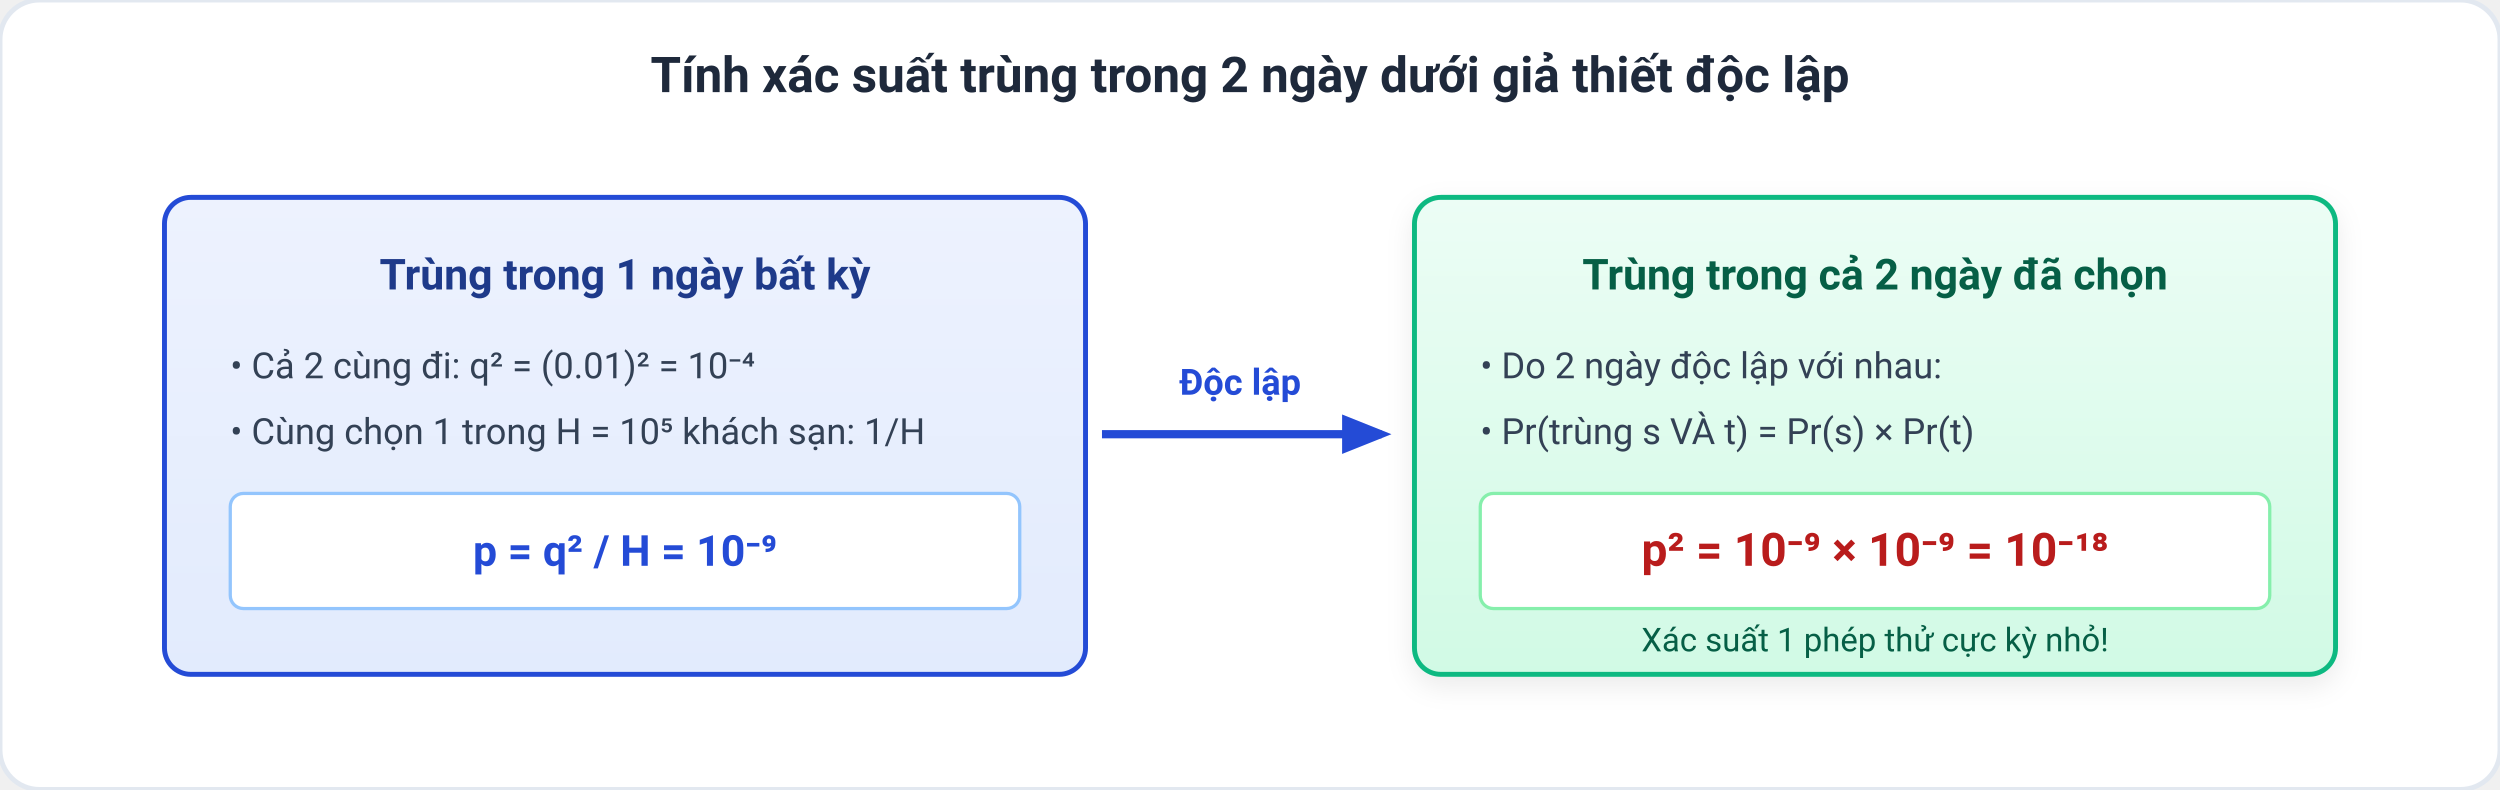
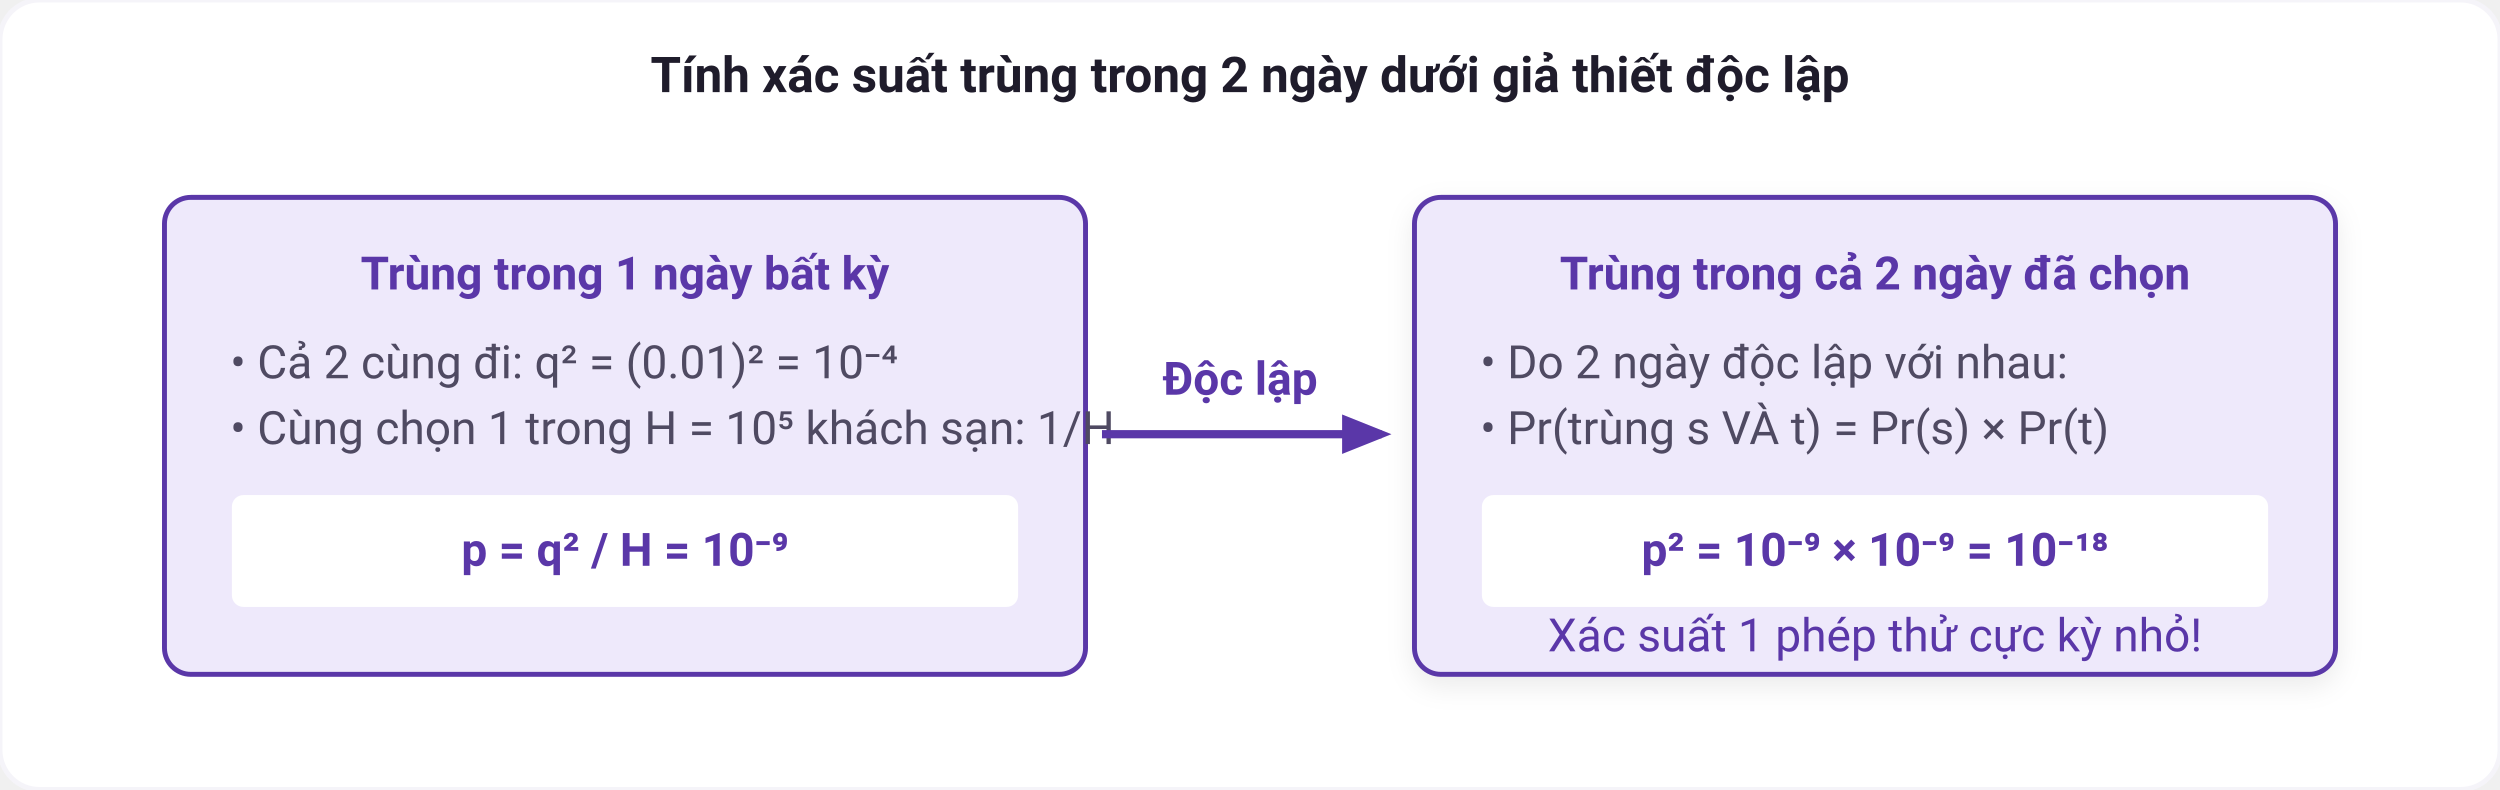
<svg xmlns="http://www.w3.org/2000/svg" viewBox="0 0 760 240" width="100%" height="auto" style="max-width: 760px; font-family: -apple-system, BlinkMacSystemFont, 'Segoe UI', Roboto, Helvetica, Arial, sans-serif;">
  <defs>
    <linearGradient id="blueGrad" x1="0%" y1="0%" x2="100%" y2="100%">
-       <stop offset="0%" stop-color="#244bd6" />
-       <stop offset="100%" stop-color="#1b3cac" />
+       <stop offset="0%" stop-color="#5a37a8" />
+       <stop offset="100%" stop-color="#5a37a8" />
    </linearGradient>
    <linearGradient id="softBlue" x1="0%" y1="0%" x2="0%" y2="100%">
-       <stop offset="0%" stop-color="#edf2fe" />
-       <stop offset="100%" stop-color="#e2ebfd" />
+       <stop offset="0%" stop-color="#f5f4f9" />
+       <stop offset="100%" stop-color="#eee9fb" />
    </linearGradient>
    <linearGradient id="softAmber" x1="0%" y1="0%" x2="0%" y2="100%">
-       <stop offset="0%" stop-color="#fef3c7" />
-       <stop offset="100%" stop-color="#fde68a" />
+       <stop offset="0%" stop-color="#eee9fb" />
+       <stop offset="100%" stop-color="#eee9fb" />
    </linearGradient>
    <linearGradient id="softGreen" x1="0%" y1="0%" x2="0%" y2="100%">
-       <stop offset="0%" stop-color="#ecfdf5" />
-       <stop offset="100%" stop-color="#d1fae5" />
+       <stop offset="0%" stop-color="#f5f4f9" />
+       <stop offset="100%" stop-color="#eee9fb" />
    </linearGradient>
    <linearGradient id="softRed" x1="0%" y1="0%" x2="0%" y2="100%">
-       <stop offset="0%" stop-color="#fef2f2" />
-       <stop offset="100%" stop-color="#fee2e2" />
+       <stop offset="0%" stop-color="#f5f4f9" />
+       <stop offset="100%" stop-color="#eee9fb" />
    </linearGradient>
    <filter id="shadow" x="-5%" y="-5%" width="110%" height="115%" filterUnits="userSpaceOnUse">
-       <feDropShadow dx="0" dy="3" stdDeviation="4" flood-color="#0f172a" flood-opacity="0.08" />
+       <feDropShadow dx="0" dy="3" stdDeviation="4" flood-color="#1f1c2b" flood-opacity="0.08" />
    </filter>
    <marker id="arrow" viewBox="0 0 10 10" refX="8" refY="5" markerWidth="6" markerHeight="6" orient="auto-start-reverse">
-       <path d="M 0 1 L 10 5 L 0 9 z" fill="#244bd6" />
+       <path d="M 0 1 L 10 5 L 0 9 z" fill="#5a37a8" />
    </marker>
    <marker id="grayArrow" viewBox="0 0 10 10" refX="8" refY="5" markerWidth="6" markerHeight="6" orient="auto-start-reverse">
-       <path d="M 0 1 L 10 5 L 0 9 z" fill="#64748b" />
+       <path d="M 0 1 L 10 5 L 0 9 z" fill="#5a37a8" />
    </marker>
    <marker id="redArrow" viewBox="0 0 10 10" refX="8" refY="5" markerWidth="6" markerHeight="6" orient="auto-start-reverse">
-       <path d="M 0 1 L 10 5 L 0 9 z" fill="#ef4444" />
+       <path d="M 0 1 L 10 5 L 0 9 z" fill="#5a37a8" />
    </marker>
    <marker id="greenArrow" viewBox="0 0 10 10" refX="8" refY="5" markerWidth="6" markerHeight="6" orient="auto-start-reverse">
-       <path d="M 0 1 L 10 5 L 0 9 z" fill="#10b981" />
+       <path d="M 0 1 L 10 5 L 0 9 z" fill="#5a37a8" />
    </marker>
  </defs>
-   <rect width="760" height="240" rx="12" fill="#ffffff" stroke="#e2e8f0" stroke-width="1.5" />
-   <text x="380" y="28" font-size="15" font-weight="700" fill="#1e293b" text-anchor="middle">Tính xác suất trùng trong 2 ngày dưới giả thiết độc lập</text>
-   <rect x="50" y="60" width="280" height="145" rx="8" fill="url(#softBlue)" stroke="#244bd6" stroke-width="1.5" />
-   <text x="190" y="88" font-size="13" font-weight="700" fill="#1e3a8a" text-anchor="middle">Trùng trong 1 ngày bất kỳ</text>
-   <text x="70" y="115" font-size="11" fill="#334155">• Cả 2 cùng đi: q² = (0.01)² = 10⁻⁴</text>
-   <text x="70" y="135" font-size="11" fill="#334155">• Cùng chọn 1 trong H = 10⁵ khách sạn: 1/H</text>
-   <rect x="70" y="150" width="240" height="35" rx="4" fill="#ffffff" stroke="#93c5fd" />
-   <text x="190" y="172" font-size="13" font-weight="700" fill="#244bd6" text-anchor="middle">p = q² / H = 10⁻⁹</text>
-   <path d="M 335 132 L 420 132" stroke="#244bd6" stroke-width="2.5" marker-end="url(#arrow)" />
-   <text x="377" y="120" font-size="11" font-weight="700" fill="#244bd6" text-anchor="middle">Độc lập</text>
-   <rect x="430" y="60" width="280" height="145" rx="8" fill="url(#softGreen)" stroke="#10b981" stroke-width="1.5" filter="url(#shadow)" />
-   <text x="570" y="88" font-size="13" font-weight="700" fill="#065f46" text-anchor="middle">Trùng trong cả 2 ngày đã chọn</text>
-   <text x="450" y="115" font-size="11" fill="#334155">• Do 2 ngày độc lập với nhau:</text>
-   <text x="450" y="135" font-size="11" fill="#334155">• Pr(trùng s VÀ t) = Pr(s) × Pr(t)</text>
-   <rect x="450" y="150" width="240" height="35" rx="4" fill="#ffffff" stroke="#86efac" />
-   <text x="570" y="172" font-size="14" font-weight="700" fill="#b91c1c" text-anchor="middle">p² = 10⁻⁹ × 10⁻⁹ = 10⁻¹⁸</text>
-   <text x="570" y="198" font-size="10" fill="#065f46" text-anchor="middle">Xác suất 1 phép thử cực kỳ nhỏ!</text>
+   <rect width="760" height="240" rx="12" fill="#ffffff" stroke="#f5f4f9" stroke-width="1.5" />
+   <text x="380" y="28" font-size="15" font-weight="700" fill="#1f1c2b" text-anchor="middle">Tính xác suất trùng trong 2 ngày dưới giả thiết độc lập</text>
+   <rect x="50" y="60" width="280" height="145" rx="8" fill="#eee9fb" stroke="#5a37a8" stroke-width="1.5" />
+   <text x="190" y="88" font-size="14" font-weight="700" fill="#5a37a8" text-anchor="middle">Trùng trong 1 ngày bất kỳ</text>
+   <text x="70" y="115" font-size="14" fill="#4f4a62">• Cả 2 cùng đi: q² = (0.01)² = 10⁻⁴</text>
+   <text x="70" y="135" font-size="14" fill="#4f4a62">• Cùng chọn 1 trong H = 10⁵ khách sạn: 1/H</text>
+   <rect x="70" y="150" width="240" height="35" rx="4" fill="#ffffff" stroke="#eee9fb" />
+   <text x="190" y="172" font-size="14" font-weight="700" fill="#5a37a8" text-anchor="middle">p = q² / H = 10⁻⁹</text>
+   <path d="M 335 132 L 420 132" stroke="#5a37a8" stroke-width="2.5" marker-end="url(#arrow)" />
+   <text x="377" y="120" font-size="14" font-weight="700" fill="#5a37a8" text-anchor="middle">Độc lập</text>
+   <rect x="430" y="60" width="280" height="145" rx="8" fill="#eee9fb" stroke="#5a37a8" stroke-width="1.5" filter="url(#shadow)" />
+   <text x="570" y="88" font-size="14" font-weight="700" fill="#5a37a8" text-anchor="middle">Trùng trong cả 2 ngày đã chọn</text>
+   <text x="450" y="115" font-size="14" fill="#4f4a62">• Do 2 ngày độc lập với nhau:</text>
+   <text x="450" y="135" font-size="14" fill="#4f4a62">• Pr(trùng s VÀ t) = Pr(s) × Pr(t)</text>
+   <rect x="450" y="150" width="240" height="35" rx="4" fill="#ffffff" stroke="#eee9fb" />
+   <text x="570" y="172" font-size="14" font-weight="700" fill="#5a37a8" text-anchor="middle">p² = 10⁻⁹ × 10⁻⁹ = 10⁻¹⁸</text>
+   <text x="570" y="198" font-size="14" fill="#5a37a8" text-anchor="middle">Xác suất 1 phép thử cực kỳ nhỏ!</text>
</svg>
